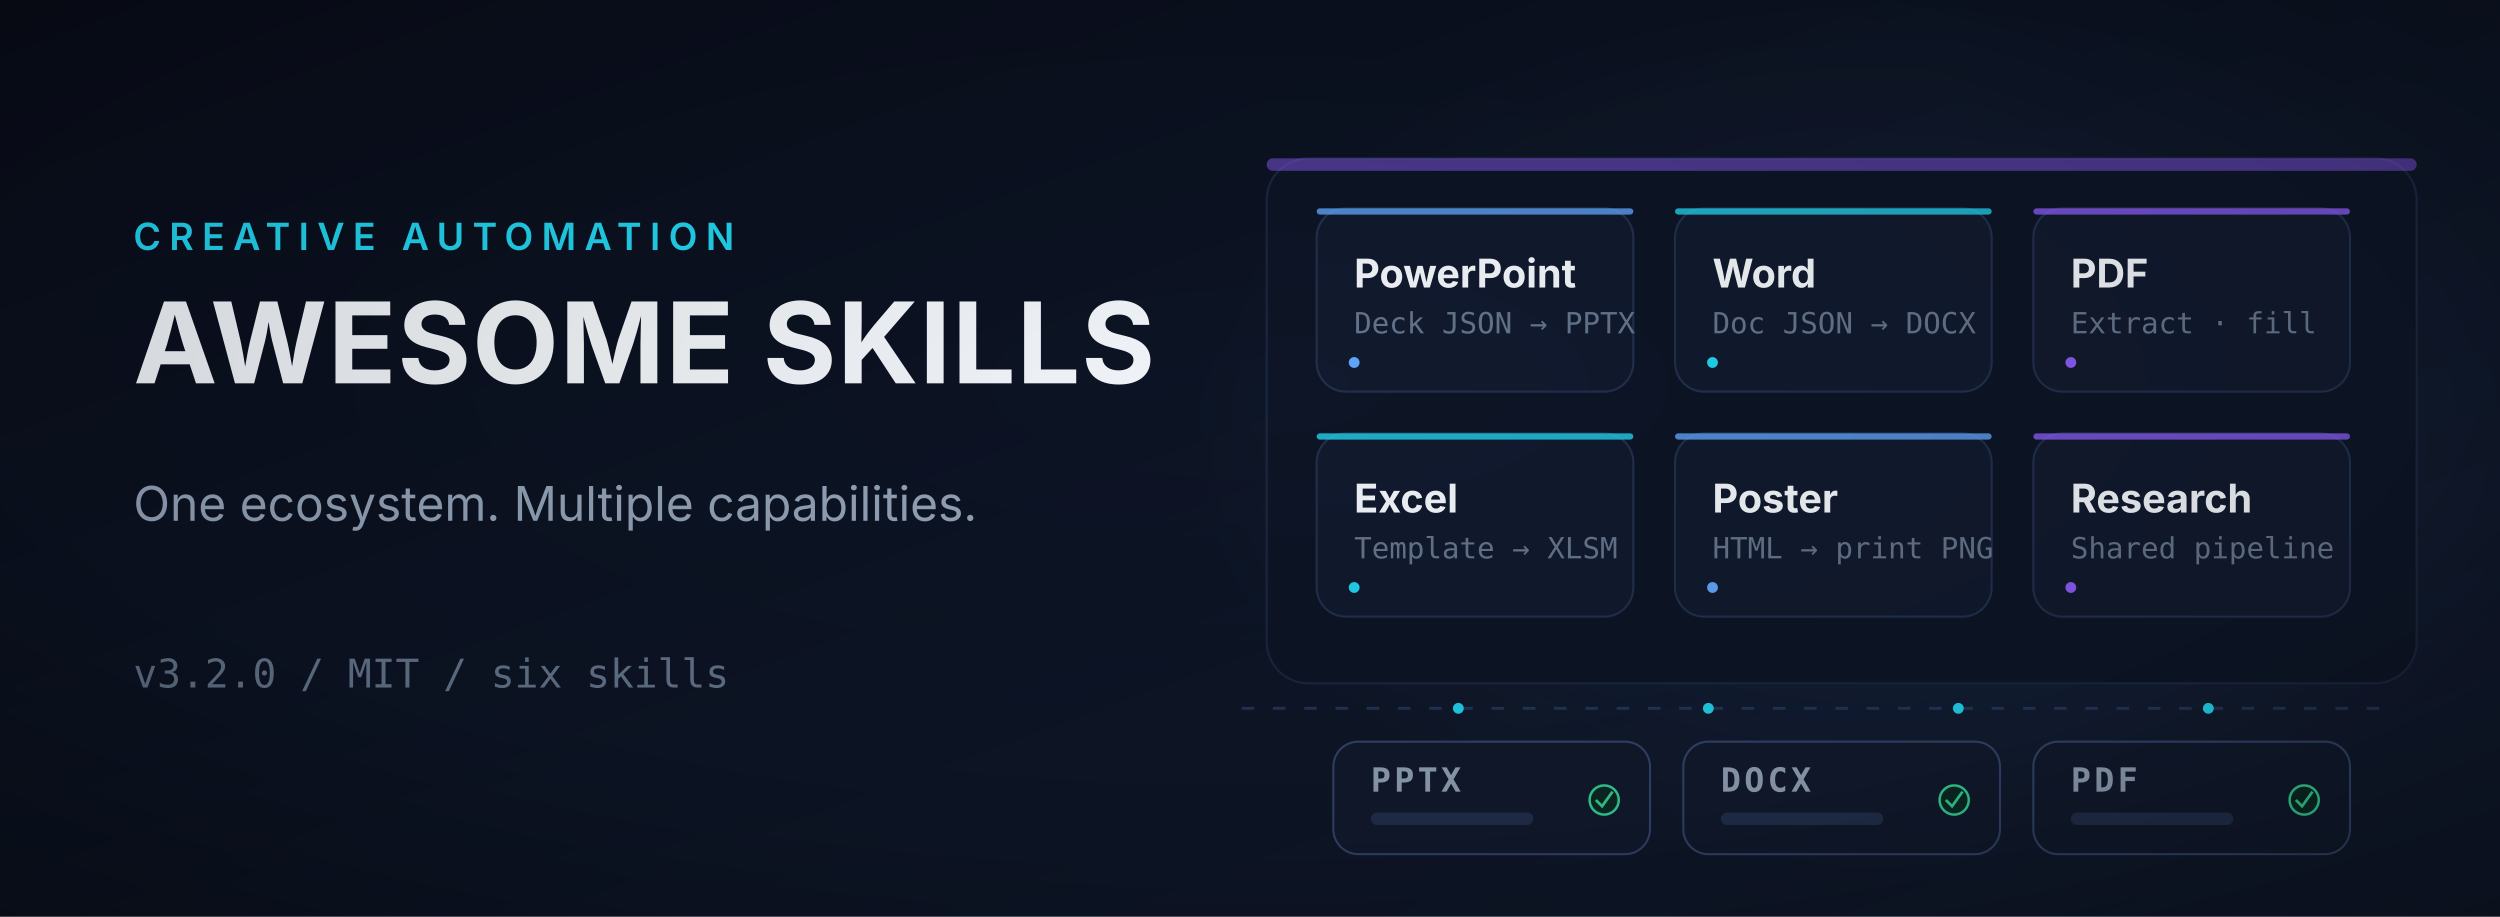
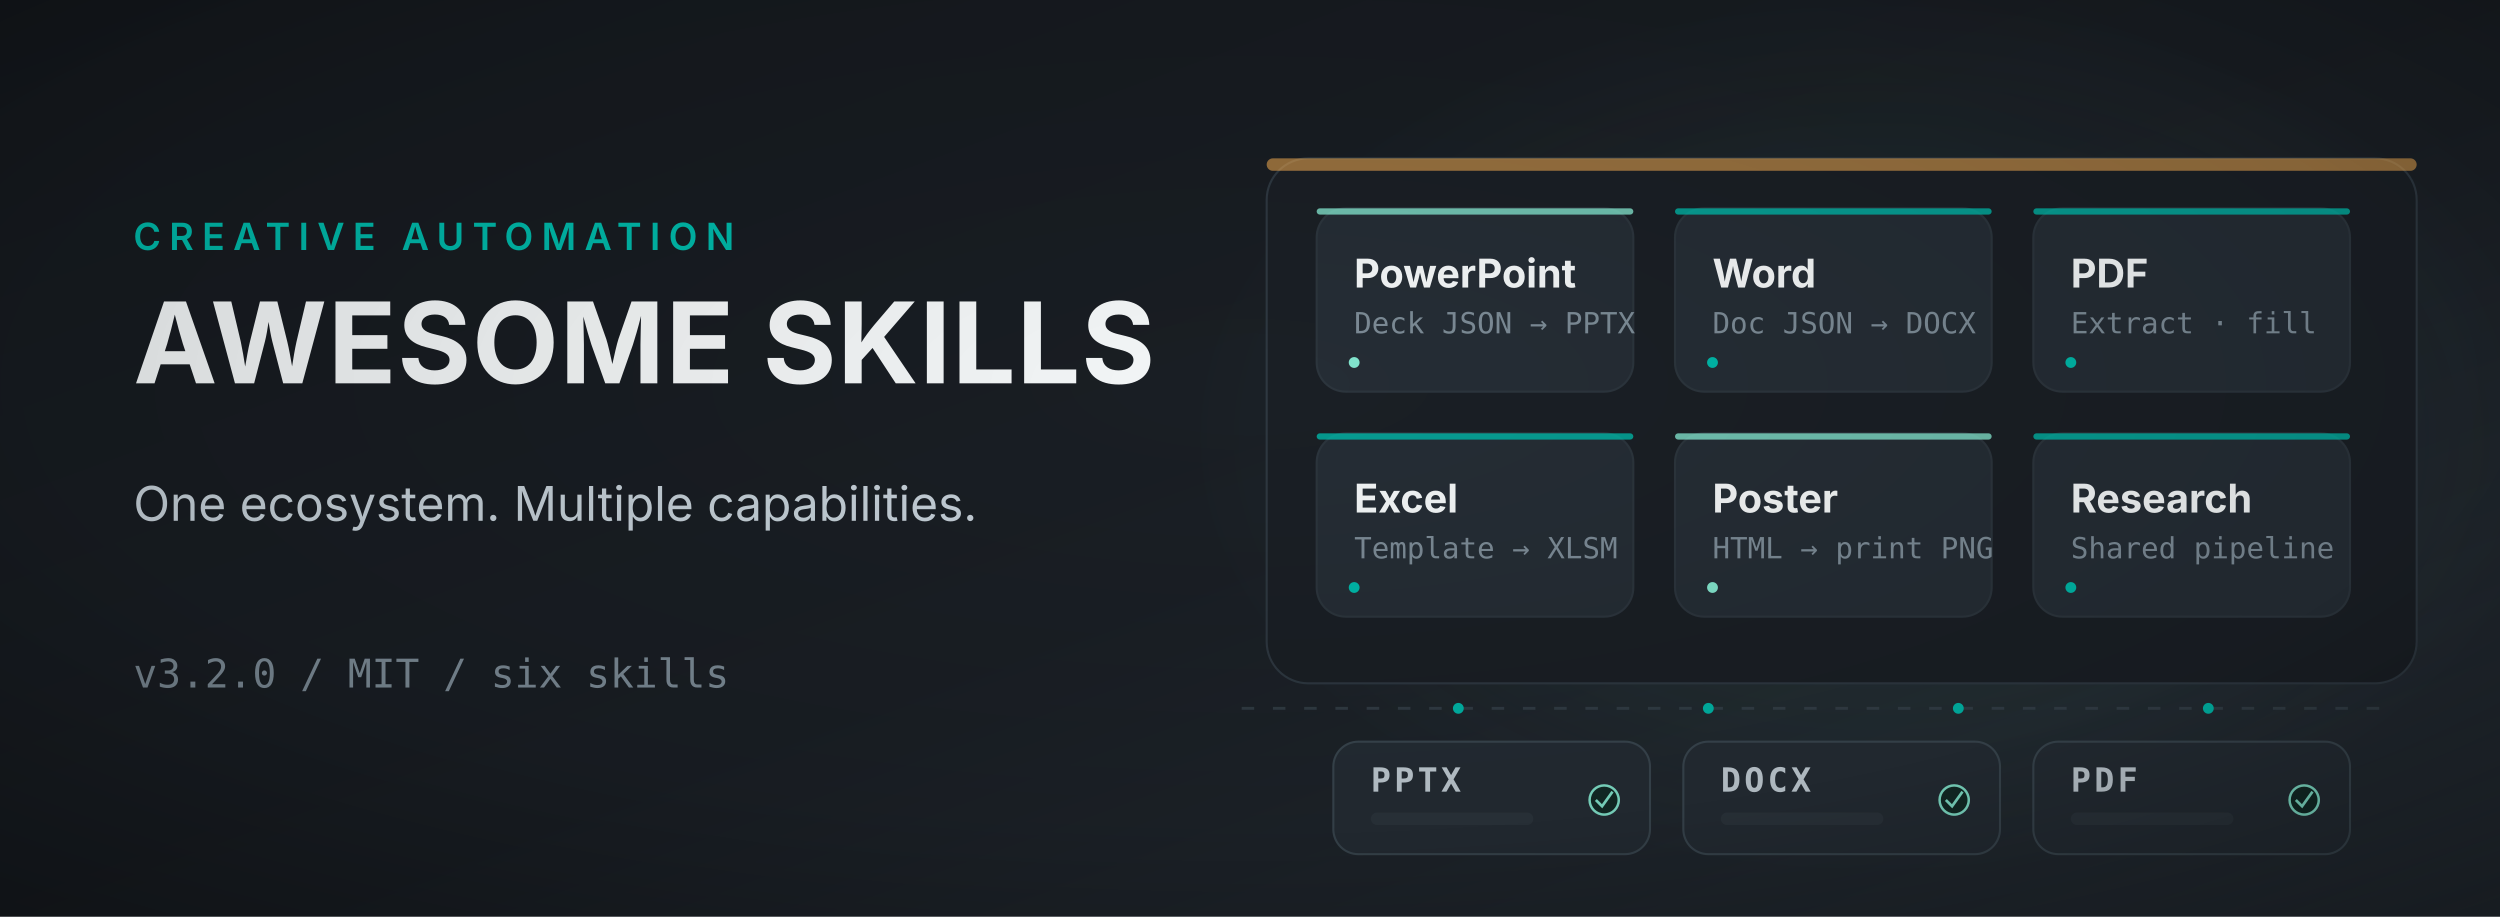
<svg xmlns="http://www.w3.org/2000/svg" width="1200" height="440" viewBox="0 0 1200 440" role="img" aria-labelledby="title-c desc-c">
  <defs>
    <linearGradient id="bg" x1="0" y1="0" x2="1" y2="1">
-       <stop offset="0" stop-color="#090D1A" />
-       <stop offset="0.55" stop-color="#0D1526" />
-       <stop offset="1" stop-color="#111A2E" />
+       <stop offset="0" stop-color="#15191E" />
+       <stop offset="0.55" stop-color="#1A1F25" />
+       <stop offset="1" stop-color="#252D35" />
    </linearGradient>
    <radialGradient id="halo" cx="0.5" cy="0.5" r="0.5">
-       <stop offset="0" stop-color="#60A5FA" stop-opacity="0.30" />
-       <stop offset="0.55" stop-color="#60A5FA" stop-opacity="0.08" />
-       <stop offset="1" stop-color="#60A5FA" stop-opacity="0" />
+       <stop offset="0" stop-color="#83E6CE" stop-opacity="0.30" />
+       <stop offset="0.55" stop-color="#83E6CE" stop-opacity="0.08" />
+       <stop offset="1" stop-color="#83E6CE" stop-opacity="0" />
    </radialGradient>
    <radialGradient id="violetHalo" cx="0.5" cy="0.5" r="0.5">
-       <stop offset="0" stop-color="#8B5CF6" stop-opacity="0.38" />
-       <stop offset="1" stop-color="#8B5CF6" stop-opacity="0" />
+       <stop offset="0" stop-color="#00B8A9" stop-opacity="0.38" />
+       <stop offset="1" stop-color="#00B8A9" stop-opacity="0" />
    </radialGradient>
    <radialGradient id="vignette" cx="0.5" cy="0.42" r="0.78">
      <stop offset="0" stop-color="#000000" stop-opacity="0" />
      <stop offset="0.62" stop-color="#000000" stop-opacity="0.12" />
      <stop offset="1" stop-color="#000000" stop-opacity="0.40" />
    </radialGradient>
    <linearGradient id="coreGrad" x1="0" y1="0" x2="1" y2="1">
-       <stop offset="0" stop-color="#60A5FA" />
-       <stop offset="0.55" stop-color="#8B5CF6" />
-       <stop offset="1" stop-color="#22D3EE" />
+       <stop offset="0" stop-color="#83E6CE" />
+       <stop offset="0.55" stop-color="#00B8A9" />
+       <stop offset="1" stop-color="#00B8A9" />
    </linearGradient>
    <linearGradient id="edge" x1="0" y1="0" x2="1" y2="0">
-       <stop offset="0" stop-color="#60A5FA" stop-opacity="0" />
-       <stop offset="0.5" stop-color="#22D3EE" stop-opacity="0.85" />
-       <stop offset="1" stop-color="#8B5CF6" stop-opacity="0" />
+       <stop offset="0" stop-color="#83E6CE" stop-opacity="0" />
+       <stop offset="0.5" stop-color="#00B8A9" stop-opacity="0.85" />
+       <stop offset="1" stop-color="#00B8A9" stop-opacity="0" />
    </linearGradient>
  </defs>
  <rect width="1200" height="440" fill="url(#bg)" />
  <g id="title-block">
-     <text x="64" y="120" font-size="18" fill="#22D3EE" font-weight="600" letter-spacing="4" font-family="-apple-system,BlinkMacSystemFont,'Segoe UI',PingFang SC,sans-serif">CREATIVE AUTOMATION</text>
-     <text x="64" y="184" font-size="54" fill="#F1F5F9" font-weight="700" letter-spacing="0.5" font-family="-apple-system,BlinkMacSystemFont,'Segoe UI',PingFang SC,sans-serif">AWESOME SKILLS</text>
+     <text x="64" y="120" font-size="18" fill="#00B8A9" font-weight="600" letter-spacing="4" font-family="-apple-system,BlinkMacSystemFont,'Segoe UI',PingFang SC,sans-serif">CREATIVE AUTOMATION</text>
+     <text x="64" y="184" font-size="54" fill="#F4F7F8" font-weight="700" letter-spacing="0.5" font-family="-apple-system,BlinkMacSystemFont,'Segoe UI',PingFang SC,sans-serif">AWESOME SKILLS</text>
    <path d="M64 210H214" stroke="url(#edge)" stroke-width="2" />
-     <text x="64" y="250" font-size="23" fill="#94A3B8" font-weight="400" font-family="-apple-system,BlinkMacSystemFont,'Segoe UI',PingFang SC,sans-serif">One ecosystem. Multiple capabilities.</text>
-     <text x="64" y="330" font-size="19" fill="#64748B" font-weight="400" font-family="ui-monospace,SFMono-Regular,Consolas,monospace">v3.2.0  /  MIT  /  six skills</text>
+     <text x="64" y="250" font-size="23" fill="#C5D0D8" font-weight="400" font-family="-apple-system,BlinkMacSystemFont,'Segoe UI',PingFang SC,sans-serif">One ecosystem. Multiple capabilities.</text>
+     <text x="64" y="330" font-size="19" fill="#7C8B96" font-weight="400" font-family="ui-monospace,SFMono-Regular,Consolas,monospace">v3.2.0  /  MIT  /  six skills</text>
  </g>
  <ellipse cx="900" cy="210" rx="330" ry="210" fill="url(#halo)" opacity="0.55" />
-   <rect x="608" y="76" width="552" height="252" rx="20" fill="#0D1526" stroke="#1B2740" stroke-width="1" />
-   <rect x="608" y="76" width="552" height="6" rx="3" fill="#8B5CF6" opacity="0.5" />
+   <rect x="608" y="76" width="552" height="252" rx="20" fill="#1A1F25" stroke="#2E3841" stroke-width="1" />
+   <rect x="608" y="76" width="552" height="6" rx="3" fill="#FFB454" opacity="0.55" />
  <g id="stream">
-     <path d="M596 340L1148 340" fill="none" stroke="#2A3E66" stroke-width="1.4" stroke-dasharray="6 9" stroke-opacity="0.75" />
-     <circle cx="700" cy="340" r="2.6" fill="#22D3EE" />
-     <circle cx="820" cy="340" r="2.6" fill="#22D3EE" />
-     <circle cx="940" cy="340" r="2.6" fill="#22D3EE" />
-     <circle cx="1060" cy="340" r="2.6" fill="#22D3EE" />
+     <path d="M596 340L1148 340" fill="none" stroke="#38444E" stroke-width="1.4" stroke-dasharray="6 9" stroke-opacity="0.75" />
+     <circle cx="700" cy="340" r="2.6" fill="#00B8A9" />
+     <circle cx="820" cy="340" r="2.6" fill="#00B8A9" />
+     <circle cx="940" cy="340" r="2.6" fill="#00B8A9" />
+     <circle cx="1060" cy="340" r="2.6" fill="#00B8A9" />
  </g>
  <g id="card-1">
-     <rect x="632" y="100" width="152" height="88" rx="14" fill="#111A2E" stroke="#22304D" stroke-width="1" />
-     <rect x="632" y="100" width="152" height="3" rx="1.5" fill="#60A5FA" opacity="0.8" />
-     <text x="650" y="138" font-size="19" fill="#F1F5F9" font-weight="700" font-family="-apple-system,BlinkMacSystemFont,'Segoe UI',PingFang SC,sans-serif">PowerPoint</text>
-     <text x="650" y="160" font-size="14" fill="#64748B" font-weight="400" font-family="ui-monospace,SFMono-Regular,Consolas,monospace">Deck JSON → PPTX</text>
-     <circle cx="650" cy="174" r="2.6" fill="#60A5FA" />
+     <rect x="632" y="100" width="152" height="88" rx="14" fill="#252D35" stroke="#2C353D" stroke-width="1" />
+     <rect x="632" y="100" width="152" height="3" rx="1.5" fill="#83E6CE" opacity="0.8" />
+     <text x="650" y="138" font-size="19" fill="#F4F7F8" font-weight="700" font-family="-apple-system,BlinkMacSystemFont,'Segoe UI',PingFang SC,sans-serif">PowerPoint</text>
+     <text x="650" y="160" font-size="14" fill="#7C8B96" font-weight="400" font-family="ui-monospace,SFMono-Regular,Consolas,monospace">Deck JSON → PPTX</text>
+     <circle cx="650" cy="174" r="2.6" fill="#83E6CE" />
  </g>
  <g id="card-2">
-     <rect x="804" y="100" width="152" height="88" rx="14" fill="#111A2E" stroke="#22304D" stroke-width="1" />
-     <rect x="804" y="100" width="152" height="3" rx="1.5" fill="#22D3EE" opacity="0.8" />
-     <text x="822" y="138" font-size="19" fill="#F1F5F9" font-weight="700" font-family="-apple-system,BlinkMacSystemFont,'Segoe UI',PingFang SC,sans-serif">Word</text>
-     <text x="822" y="160" font-size="14" fill="#64748B" font-weight="400" font-family="ui-monospace,SFMono-Regular,Consolas,monospace">Doc JSON → DOCX</text>
-     <circle cx="822" cy="174" r="2.6" fill="#22D3EE" />
+     <rect x="804" y="100" width="152" height="88" rx="14" fill="#252D35" stroke="#2C353D" stroke-width="1" />
+     <rect x="804" y="100" width="152" height="3" rx="1.5" fill="#00B8A9" opacity="0.8" />
+     <text x="822" y="138" font-size="19" fill="#F4F7F8" font-weight="700" font-family="-apple-system,BlinkMacSystemFont,'Segoe UI',PingFang SC,sans-serif">Word</text>
+     <text x="822" y="160" font-size="14" fill="#7C8B96" font-weight="400" font-family="ui-monospace,SFMono-Regular,Consolas,monospace">Doc JSON → DOCX</text>
+     <circle cx="822" cy="174" r="2.6" fill="#00B8A9" />
  </g>
  <g id="card-3">
-     <rect x="976" y="100" width="152" height="88" rx="14" fill="#111A2E" stroke="#22304D" stroke-width="1" />
-     <rect x="976" y="100" width="152" height="3" rx="1.5" fill="#8B5CF6" opacity="0.8" />
-     <text x="994" y="138" font-size="19" fill="#F1F5F9" font-weight="700" font-family="-apple-system,BlinkMacSystemFont,'Segoe UI',PingFang SC,sans-serif">PDF</text>
-     <text x="994" y="160" font-size="14" fill="#64748B" font-weight="400" font-family="ui-monospace,SFMono-Regular,Consolas,monospace">Extract · fill</text>
-     <circle cx="994" cy="174" r="2.6" fill="#8B5CF6" />
+     <rect x="976" y="100" width="152" height="88" rx="14" fill="#252D35" stroke="#2C353D" stroke-width="1" />
+     <rect x="976" y="100" width="152" height="3" rx="1.5" fill="#00B8A9" opacity="0.8" />
+     <text x="994" y="138" font-size="19" fill="#F4F7F8" font-weight="700" font-family="-apple-system,BlinkMacSystemFont,'Segoe UI',PingFang SC,sans-serif">PDF</text>
+     <text x="994" y="160" font-size="14" fill="#7C8B96" font-weight="400" font-family="ui-monospace,SFMono-Regular,Consolas,monospace">Extract · fill</text>
+     <circle cx="994" cy="174" r="2.6" fill="#00B8A9" />
  </g>
  <g id="card-4">
-     <rect x="632" y="208" width="152" height="88" rx="14" fill="#111A2E" stroke="#22304D" stroke-width="1" />
-     <rect x="632" y="208" width="152" height="3" rx="1.5" fill="#22D3EE" opacity="0.8" />
-     <text x="650" y="246" font-size="19" fill="#F1F5F9" font-weight="700" font-family="-apple-system,BlinkMacSystemFont,'Segoe UI',PingFang SC,sans-serif">Excel</text>
-     <text x="650" y="268" font-size="14" fill="#64748B" font-weight="400" font-family="ui-monospace,SFMono-Regular,Consolas,monospace">Template → XLSM</text>
-     <circle cx="650" cy="282" r="2.6" fill="#22D3EE" />
+     <rect x="632" y="208" width="152" height="88" rx="14" fill="#252D35" stroke="#2C353D" stroke-width="1" />
+     <rect x="632" y="208" width="152" height="3" rx="1.5" fill="#00B8A9" opacity="0.8" />
+     <text x="650" y="246" font-size="19" fill="#F4F7F8" font-weight="700" font-family="-apple-system,BlinkMacSystemFont,'Segoe UI',PingFang SC,sans-serif">Excel</text>
+     <text x="650" y="268" font-size="14" fill="#7C8B96" font-weight="400" font-family="ui-monospace,SFMono-Regular,Consolas,monospace">Template → XLSM</text>
+     <circle cx="650" cy="282" r="2.6" fill="#00B8A9" />
  </g>
  <g id="card-5">
-     <rect x="804" y="208" width="152" height="88" rx="14" fill="#111A2E" stroke="#22304D" stroke-width="1" />
-     <rect x="804" y="208" width="152" height="3" rx="1.5" fill="#60A5FA" opacity="0.8" />
-     <text x="822" y="246" font-size="19" fill="#F1F5F9" font-weight="700" font-family="-apple-system,BlinkMacSystemFont,'Segoe UI',PingFang SC,sans-serif">Poster</text>
-     <text x="822" y="268" font-size="14" fill="#64748B" font-weight="400" font-family="ui-monospace,SFMono-Regular,Consolas,monospace">HTML → print PNG</text>
-     <circle cx="822" cy="282" r="2.6" fill="#60A5FA" />
+     <rect x="804" y="208" width="152" height="88" rx="14" fill="#252D35" stroke="#2C353D" stroke-width="1" />
+     <rect x="804" y="208" width="152" height="3" rx="1.5" fill="#83E6CE" opacity="0.8" />
+     <text x="822" y="246" font-size="19" fill="#F4F7F8" font-weight="700" font-family="-apple-system,BlinkMacSystemFont,'Segoe UI',PingFang SC,sans-serif">Poster</text>
+     <text x="822" y="268" font-size="14" fill="#7C8B96" font-weight="400" font-family="ui-monospace,SFMono-Regular,Consolas,monospace">HTML → print PNG</text>
+     <circle cx="822" cy="282" r="2.6" fill="#83E6CE" />
  </g>
  <g id="card-6">
-     <rect x="976" y="208" width="152" height="88" rx="14" fill="#111A2E" stroke="#22304D" stroke-width="1" />
-     <rect x="976" y="208" width="152" height="3" rx="1.5" fill="#8B5CF6" opacity="0.8" />
-     <text x="994" y="246" font-size="19" fill="#F1F5F9" font-weight="700" font-family="-apple-system,BlinkMacSystemFont,'Segoe UI',PingFang SC,sans-serif">Research</text>
-     <text x="994" y="268" font-size="14" fill="#64748B" font-weight="400" font-family="ui-monospace,SFMono-Regular,Consolas,monospace">Shared pipeline</text>
-     <circle cx="994" cy="282" r="2.6" fill="#8B5CF6" />
+     <rect x="976" y="208" width="152" height="88" rx="14" fill="#252D35" stroke="#2C353D" stroke-width="1" />
+     <rect x="976" y="208" width="152" height="3" rx="1.5" fill="#00B8A9" opacity="0.8" />
+     <text x="994" y="246" font-size="19" fill="#F4F7F8" font-weight="700" font-family="-apple-system,BlinkMacSystemFont,'Segoe UI',PingFang SC,sans-serif">Research</text>
+     <text x="994" y="268" font-size="14" fill="#7C8B96" font-weight="400" font-family="ui-monospace,SFMono-Regular,Consolas,monospace">Shared pipeline</text>
+     <circle cx="994" cy="282" r="2.6" fill="#00B8A9" />
  </g>
  <g id="deliverable-1">
-     <rect x="640" y="356" width="152" height="54" rx="12" fill="#111A2E" stroke="#33456B" stroke-width="1" />
-     <text x="658" y="380" font-size="16" fill="#94A3B8" font-weight="700" letter-spacing="1.6" font-family="ui-monospace,SFMono-Regular,Consolas,monospace">PPTX</text>
-     <rect x="658" y="390" width="78" height="6" rx="3" fill="#22304D" />
-     <circle cx="770" cy="384" r="7" fill="#0B2A24" stroke="#34D399" stroke-width="1.2" />
-     <path d="M766 384L769 387L774 380" fill="none" stroke="#34D399" stroke-width="1.3" />
+     <rect x="640" y="356" width="152" height="54" rx="12" fill="#252D35" stroke="#3A4750" stroke-width="1" />
+     <text x="658" y="380" font-size="16" fill="#C5D0D8" font-weight="700" letter-spacing="1.6" font-family="ui-monospace,SFMono-Regular,Consolas,monospace">PPTX</text>
+     <rect x="658" y="390" width="78" height="6" rx="3" fill="#2C353D" />
+     <circle cx="770" cy="384" r="7" fill="#132B27" stroke="#83E6CE" stroke-width="1.2" />
+     <path d="M766 384L769 387L774 380" fill="none" stroke="#83E6CE" stroke-width="1.3" />
  </g>
  <g id="deliverable-2">
-     <rect x="808" y="356" width="152" height="54" rx="12" fill="#111A2E" stroke="#33456B" stroke-width="1" />
-     <text x="826" y="380" font-size="16" fill="#94A3B8" font-weight="700" letter-spacing="1.6" font-family="ui-monospace,SFMono-Regular,Consolas,monospace">DOCX</text>
-     <rect x="826" y="390" width="78" height="6" rx="3" fill="#22304D" />
-     <circle cx="938" cy="384" r="7" fill="#0B2A24" stroke="#34D399" stroke-width="1.2" />
-     <path d="M934 384L937 387L942 380" fill="none" stroke="#34D399" stroke-width="1.3" />
+     <rect x="808" y="356" width="152" height="54" rx="12" fill="#252D35" stroke="#3A4750" stroke-width="1" />
+     <text x="826" y="380" font-size="16" fill="#C5D0D8" font-weight="700" letter-spacing="1.6" font-family="ui-monospace,SFMono-Regular,Consolas,monospace">DOCX</text>
+     <rect x="826" y="390" width="78" height="6" rx="3" fill="#2C353D" />
+     <circle cx="938" cy="384" r="7" fill="#132B27" stroke="#83E6CE" stroke-width="1.2" />
+     <path d="M934 384L937 387L942 380" fill="none" stroke="#83E6CE" stroke-width="1.3" />
  </g>
  <g id="deliverable-3">
-     <rect x="976" y="356" width="152" height="54" rx="12" fill="#111A2E" stroke="#33456B" stroke-width="1" />
-     <text x="994" y="380" font-size="16" fill="#94A3B8" font-weight="700" letter-spacing="1.6" font-family="ui-monospace,SFMono-Regular,Consolas,monospace">PDF</text>
-     <rect x="994" y="390" width="78" height="6" rx="3" fill="#22304D" />
-     <circle cx="1106" cy="384" r="7" fill="#0B2A24" stroke="#34D399" stroke-width="1.2" />
-     <path d="M1102 384L1105 387L1110 380" fill="none" stroke="#34D399" stroke-width="1.3" />
+     <rect x="976" y="356" width="152" height="54" rx="12" fill="#252D35" stroke="#3A4750" stroke-width="1" />
+     <text x="994" y="380" font-size="16" fill="#C5D0D8" font-weight="700" letter-spacing="1.6" font-family="ui-monospace,SFMono-Regular,Consolas,monospace">PDF</text>
+     <rect x="994" y="390" width="78" height="6" rx="3" fill="#2C353D" />
+     <circle cx="1106" cy="384" r="7" fill="#132B27" stroke="#83E6CE" stroke-width="1.2" />
+     <path d="M1102 384L1105 387L1110 380" fill="none" stroke="#83E6CE" stroke-width="1.3" />
  </g>
  <rect width="1200" height="440" fill="url(#vignette)" />
</svg>
